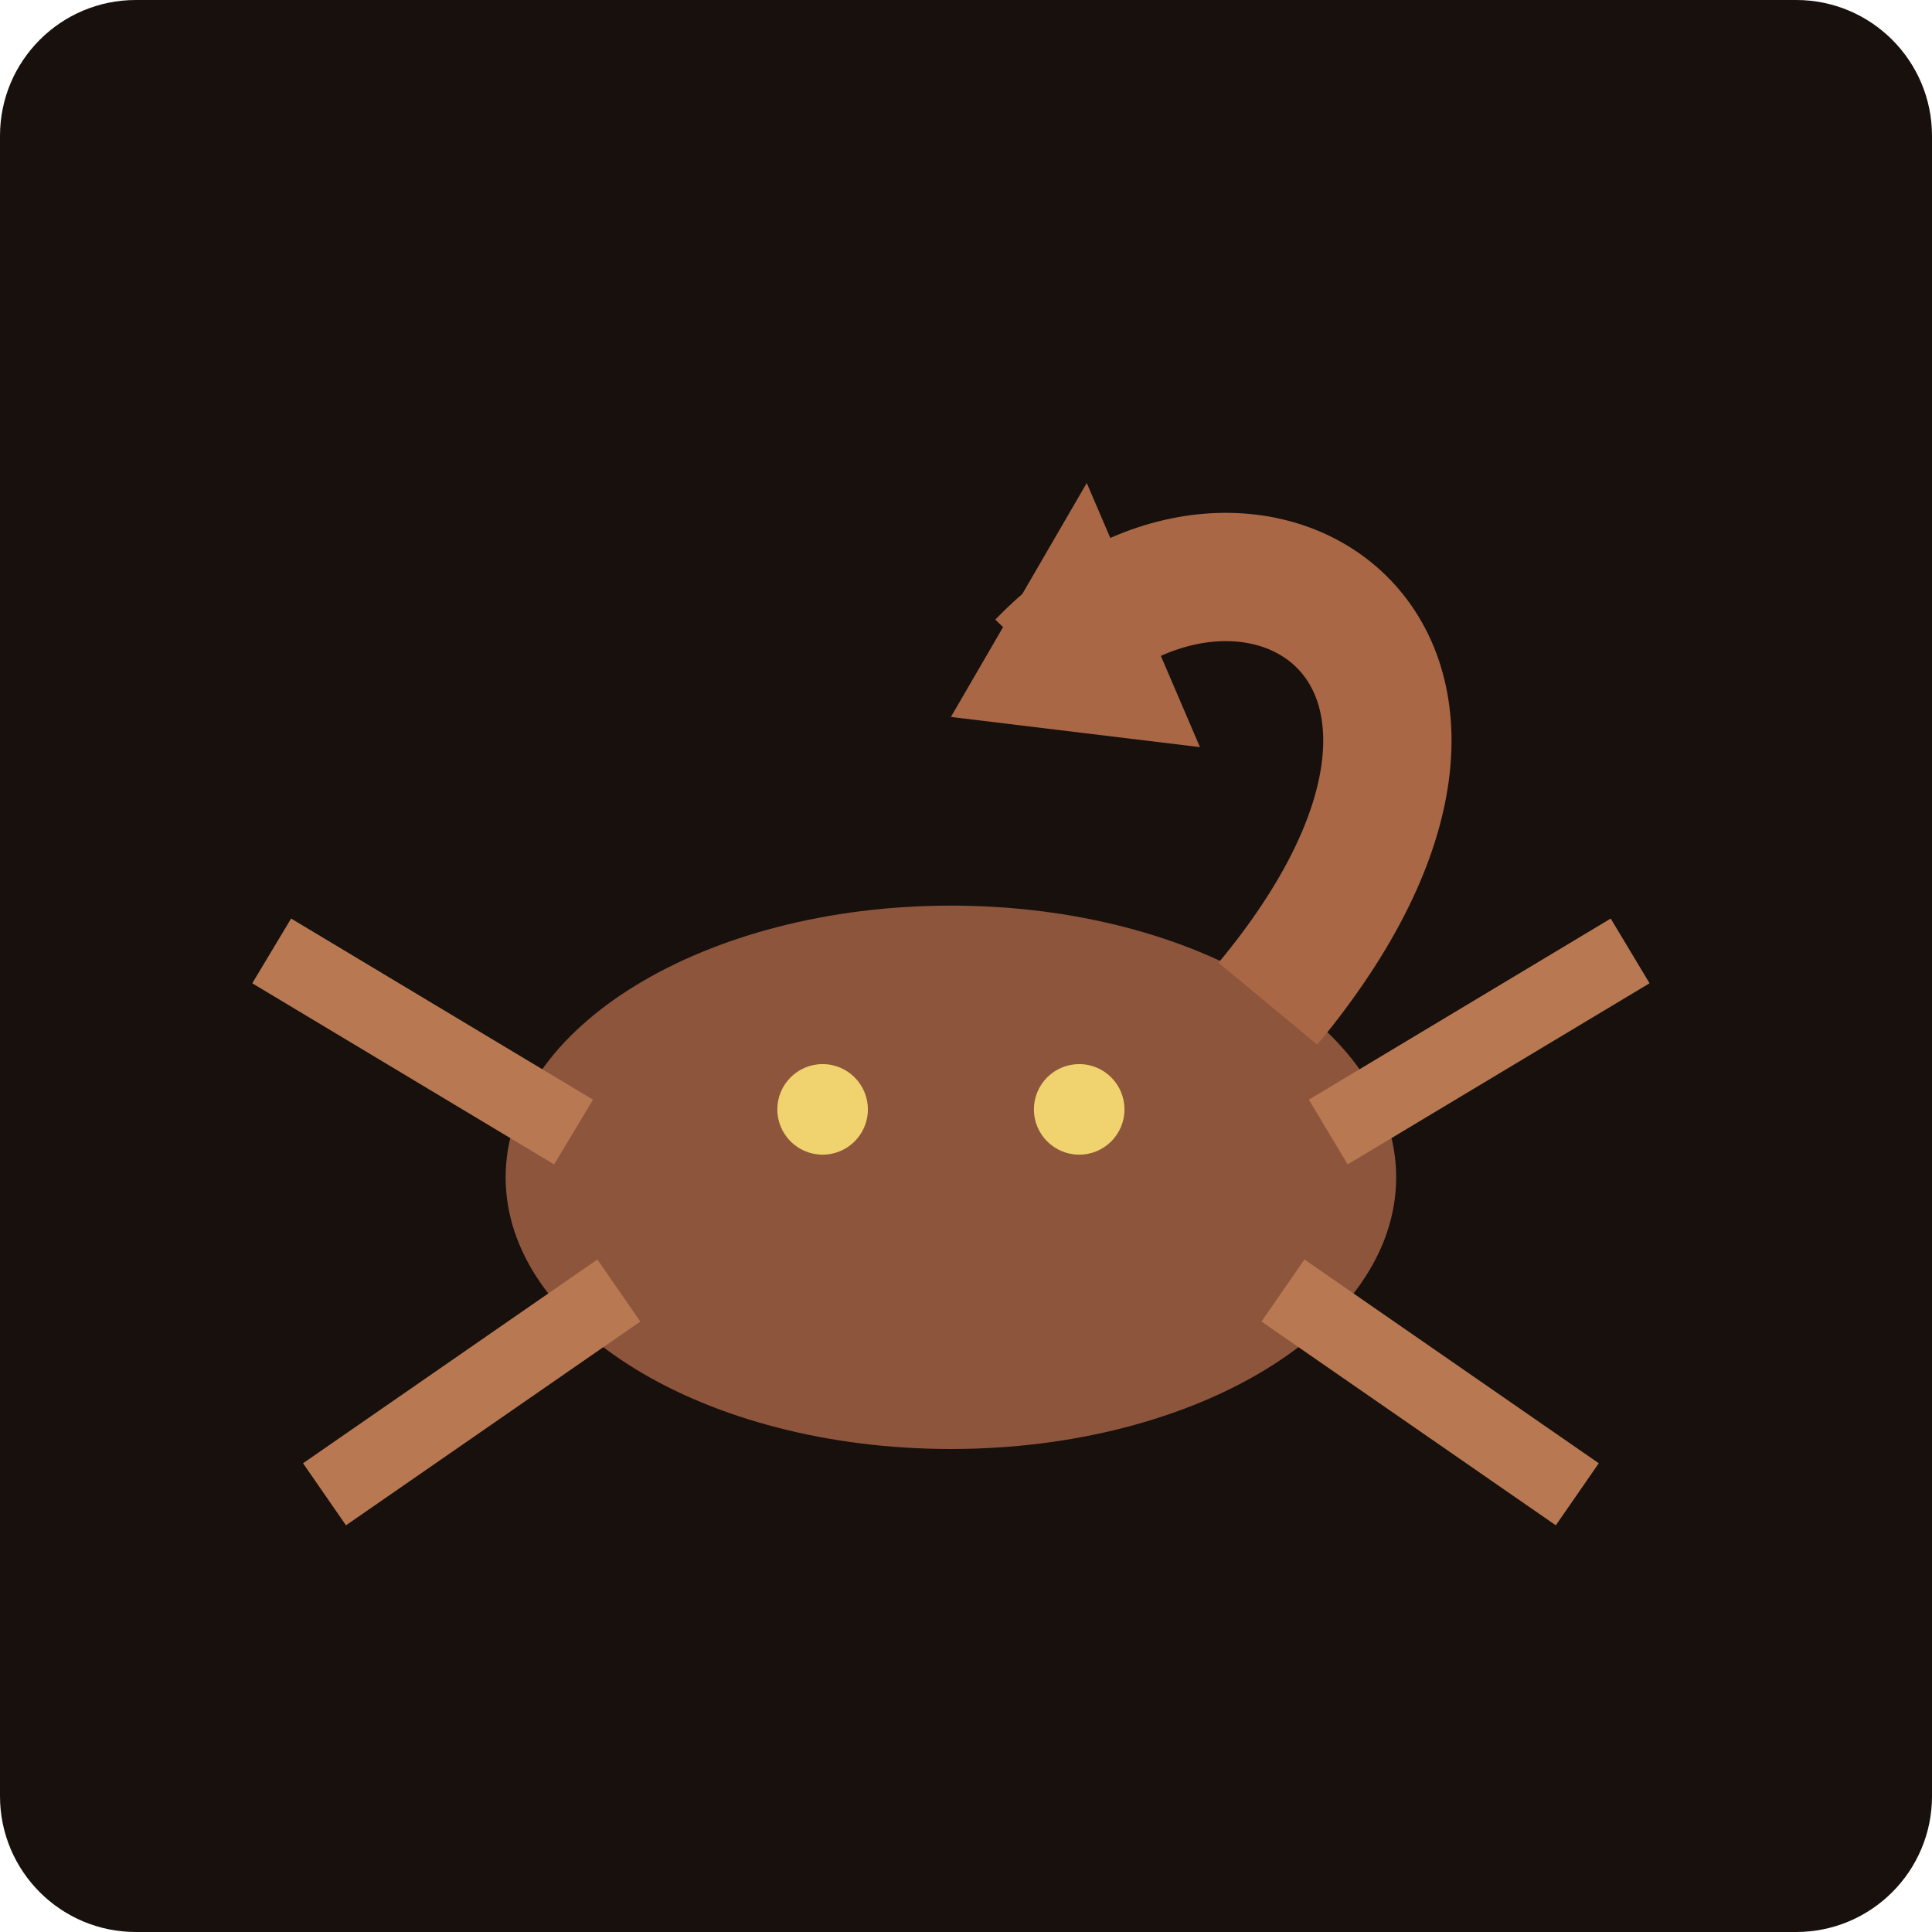
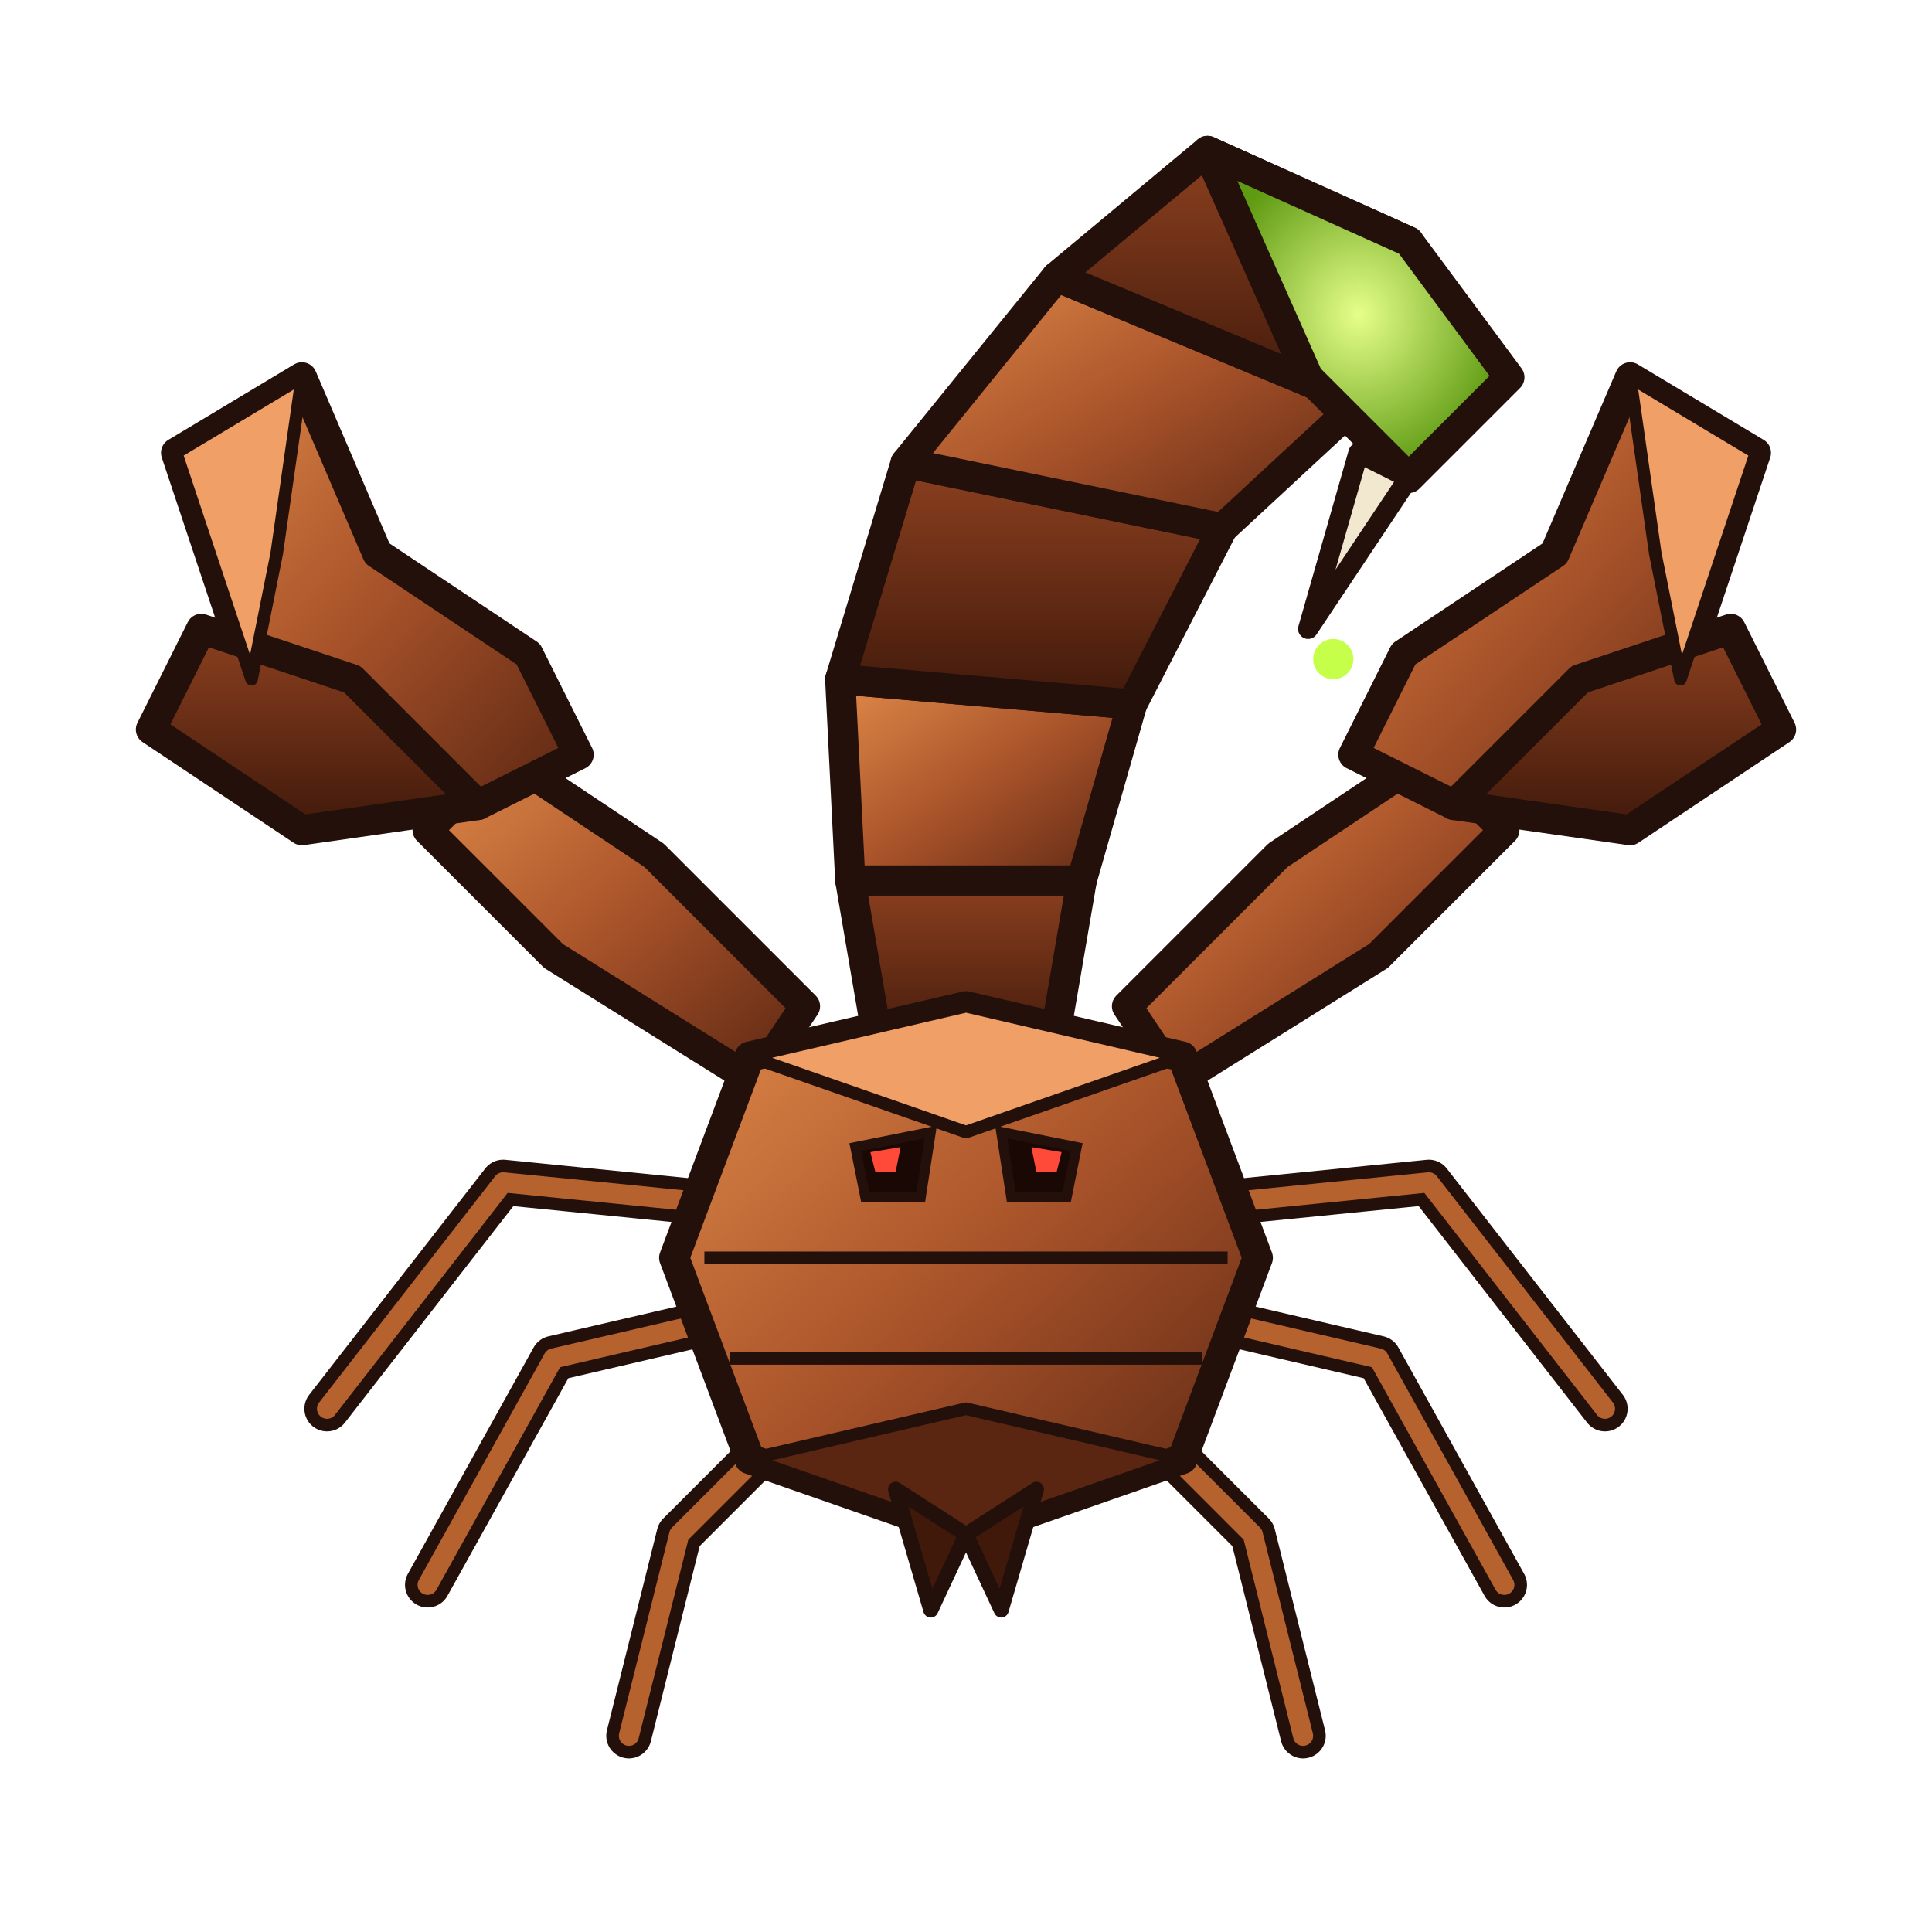
- <svg xmlns="http://www.w3.org/2000/svg" viewBox="0 0 256 256">
-   <rect width="256" height="256" rx="18" fill="#17100d" />
-   <ellipse cx="126" cy="156" rx="59" ry="36" fill="#8d553c" />
-   <path d="M168 133c39-47-3-73-30-45" stroke="#a96745" stroke-width="17" fill="none" />
-   <path d="m126 95 18-31 15 35" fill="#a96745" />
-   <g stroke="#b87952" stroke-width="10">
-     <path d="M76 150 36 126" />
-     <path d="M82 171 43 198" />
-     <path d="M176 150l40-24" />
-     <path d="M170 171l39 27" />
+ <svg xmlns="http://www.w3.org/2000/svg" viewBox="0 0 768 768">
+   <defs>
+     <linearGradient id="shell" x1="0" y1="0" x2="1" y2="1">
+       <stop offset="0" stop-color="#E08A4A" />
+       <stop offset="0.5" stop-color="#A9532A" />
+       <stop offset="1" stop-color="#5A2612" />
+     </linearGradient>
+     <linearGradient id="shellDark" x1="0" y1="0" x2="0" y2="1">
+       <stop offset="0" stop-color="#8C401F" />
+       <stop offset="1" stop-color="#40190B" />
+     </linearGradient>
+     <radialGradient id="venom" cx="0.5" cy="0.5" r="0.5">
+       <stop offset="0" stop-color="#E6FF8A" />
+       <stop offset="1" stop-color="#5E9A12" />
+     </radialGradient>
+   </defs>
+   <g fill="none" stroke="#24100A" stroke-width="18" stroke-linecap="round" stroke-linejoin="round">
+     <polyline points="300,480 200,470 130,560" />
+     <polyline points="306,520 220,540 170,630" />
+     <polyline points="330,550 270,610 250,690" />
+     <polyline points="468,480 568,470 638,560" />
+     <polyline points="462,520 548,540 598,630" />
+     <polyline points="438,550 498,610 518,690" />
  </g>
-   <circle cx="109" cy="147" r="6" fill="#f0d26e" />
-   <circle cx="143" cy="147" r="6" fill="#f0d26e" />
+   <g fill="none" stroke="#B5622F" stroke-width="8" stroke-linecap="round" stroke-linejoin="round">
+     <polyline points="300,480 200,470 130,560" />
+     <polyline points="306,520 220,540 170,630" />
+     <polyline points="330,550 270,610 250,690" />
+     <polyline points="468,480 568,470 638,560" />
+     <polyline points="462,520 548,540 598,630" />
+     <polyline points="438,550 498,610 518,690" />
+   </g>
+   <g stroke="#24100A" stroke-width="12" stroke-linejoin="round">
+     <polygon points="350,420 418,420 430,350 338,350" fill="url(#shellDark)" />
+     <polygon points="338,350 430,350 450,280 334,270" fill="url(#shell)" />
+     <polygon points="334,270 450,280 486,210 360,184" fill="url(#shellDark)" />
+     <polygon points="360,184 486,210 540,160 420,110" fill="url(#shell)" />
+     <polygon points="420,110 540,160 560,96 480,60" fill="url(#shellDark)" />
+   </g>
+   <polygon points="480,60 560,96 600,150 560,190 520,150" fill="url(#venom)" stroke="#24100A" stroke-width="12" stroke-linejoin="round" />
+   <polygon points="560,190 520,250 540,180" fill="#F2E8D0" stroke="#24100A" stroke-width="8" stroke-linejoin="round" />
+   <circle cx="530" cy="262" r="8" fill="#C6FF4A" />
+   <g stroke="#24100A" stroke-width="12" stroke-linejoin="round">
+     <polygon points="300,430 220,380 170,330 200,300 260,340 320,400" fill="url(#shell)" />
+     <polygon points="468,430 548,380 598,330 568,300 508,340 448,400" fill="url(#shell)" />
+   </g>
+   <g stroke="#24100A" stroke-width="12" stroke-linejoin="round">
+     <polygon points="190,320 100,270 70,180 120,150 150,220 210,260 230,300" fill="url(#shell)" />
+     <polygon points="190,320 120,330 60,290 80,250 140,270" fill="url(#shellDark)" />
+     <polygon points="578,320 668,270 698,180 648,150 618,220 558,260 538,300" fill="url(#shell)" />
+     <polygon points="578,320 648,330 708,290 688,250 628,270" fill="url(#shellDark)" />
+   </g>
+   <g stroke="#24100A" stroke-width="5" stroke-linejoin="round">
+     <polygon points="100,270 70,180 120,150 110,220" fill="#F0A066" />
+     <polygon points="668,270 698,180 648,150 658,220" fill="#F0A066" />
+   </g>
+   <g stroke="#24100A" stroke-width="12" stroke-linejoin="round">
+     <polygon points="384,400 470,420 500,500 470,580 384,610 298,580 268,500 298,420" fill="url(#shell)" />
+   </g>
+   <g stroke="#24100A" stroke-width="5" stroke-linejoin="round">
+     <polygon points="298,420 384,400 470,420 384,450" fill="#F0A066" />
+     <polygon points="298,580 384,610 470,580 384,560" fill="#5A2612" />
+     <line x1="280" y1="500" x2="488" y2="500" />
+     <line x1="290" y1="540" x2="478" y2="540" />
+   </g>
+   <g fill="#1A0805" stroke="#24100A" stroke-width="4">
+     <polygon points="340,456 370,450 366,476 344,476" />
+     <polygon points="428,456 398,450 402,476 424,476" />
+   </g>
+   <polygon points="346,458 358,456 356,466 348,466" fill="#FF4A3A" />
+   <polygon points="422,458 410,456 412,466 420,466" fill="#FF4A3A" />
+   <g fill="#40190B" stroke="#24100A" stroke-width="6" stroke-linejoin="round">
+     <polygon points="356,592 370,640 384,610" />
+     <polygon points="412,592 398,640 384,610" />
+   </g>
</svg>
